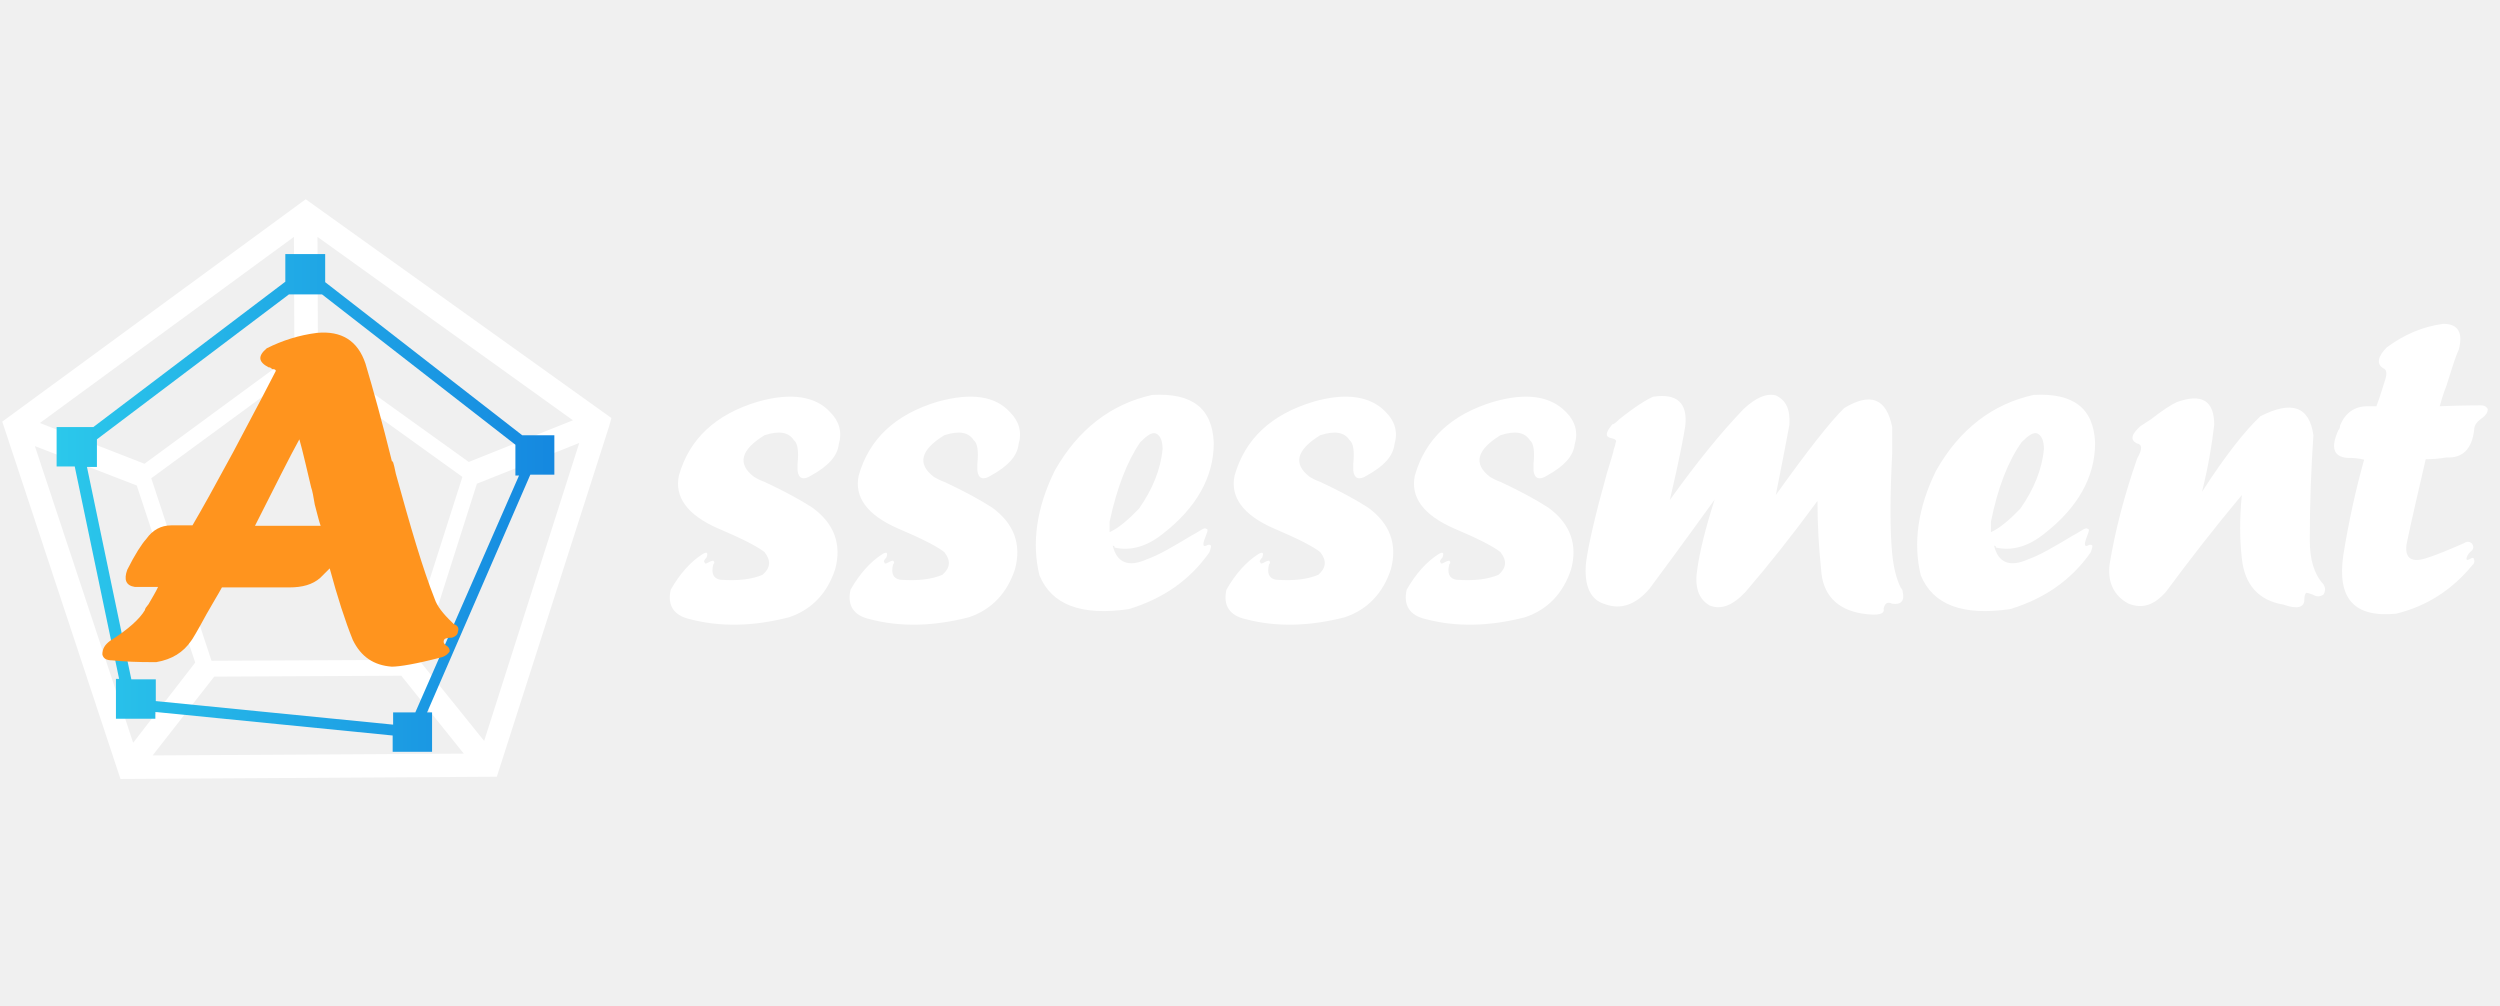
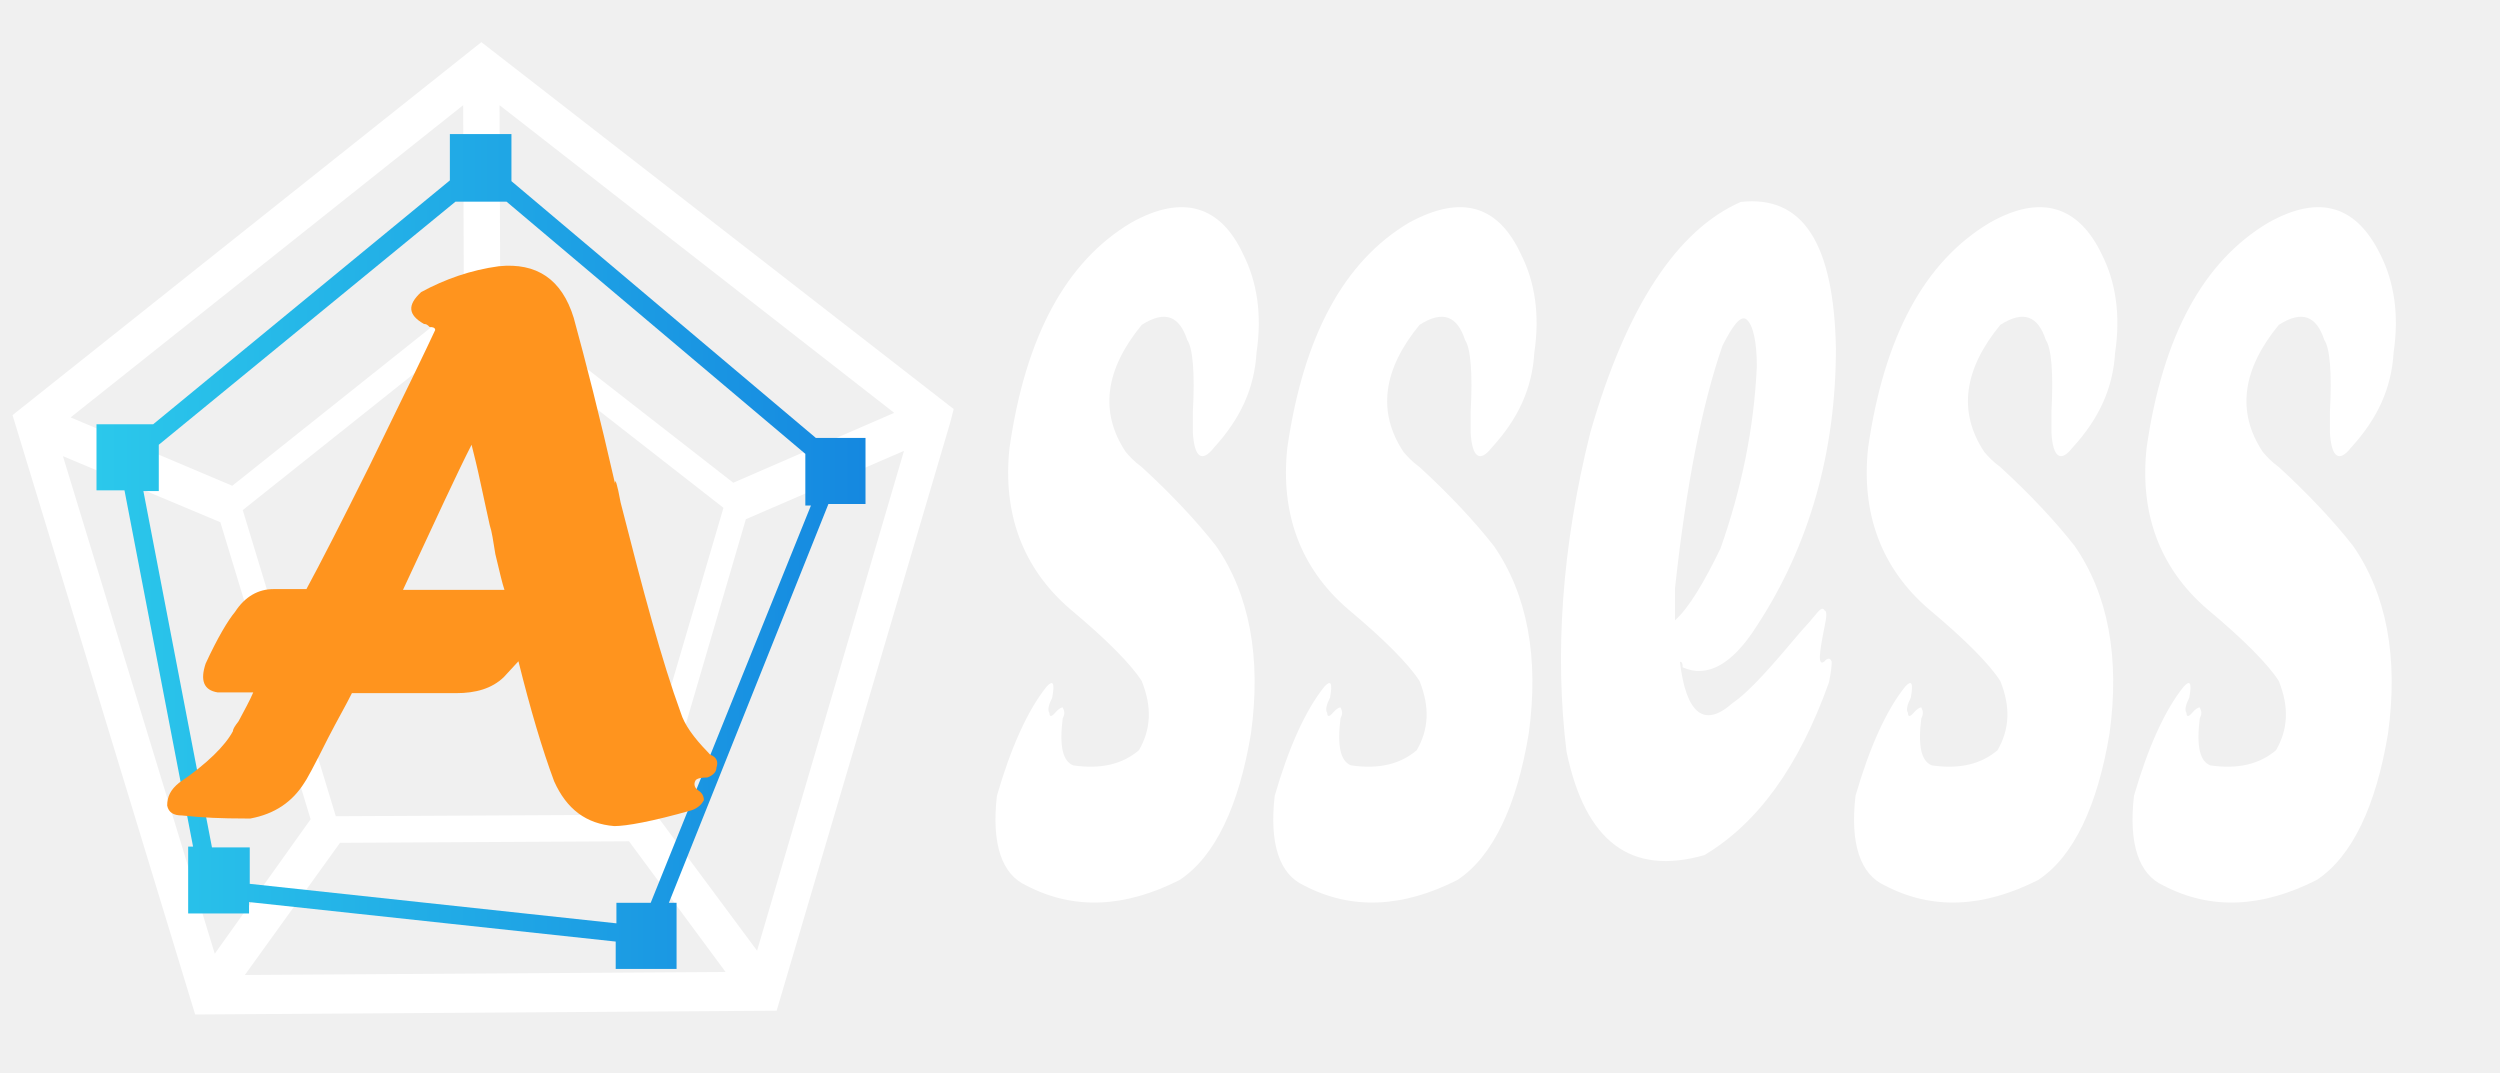
- <svg xmlns="http://www.w3.org/2000/svg" version="1.1" id="图层_1" x="0px" y="0px" viewBox="0 0 552 222" style="enable-background:new 0 0 552 222;" xml:space="preserve">
-   <style type="text/css">
- 	.st0{fill:#FFFFFF;}
- 	.st1{fill:url(#SVGID_1_);}
- 	.st2{enable-background:new    ;}
- 	.st3{fill:#FF941E;}
- </style>
+ <svg xmlns="http://www.w3.org/2000/svg" version="1.1" id="图层_1" x="0px" y="0px" width="338px" height="145px" viewBox="0 0 338 145" enable-background="new 0 0 338 145" xml:space="preserve">
  <g>
-     <path class="st0" d="M67.5,44l-67,49.1L26.6,172l83.1-0.5l24.8-77.4l0.5-1.8L67.5,44z M67.6,80.5l34.5,24.8l-12.9,40.4l-42.5,0.2   l-13.3-40.3L67.6,80.5z M8.8,93.4l56.1-41.1L65,78.1l-33.1,24.3L8.8,93.4z M30.2,107.2l12.9,39.1L29.4,164L7.7,98.5L30.2,107.2z    M47.3,149.4l41.3-0.2l13.8,17.2l-68.7,0.4L47.3,149.4z M92.8,146.1l12.5-39.3l22.6-9l-21,65.8L92.8,146.1z M103.5,102L70.2,78.1   l-0.1-25.8l56.4,40.5L103.5,102z" />
-     <linearGradient id="SVGID_1_" gradientUnits="userSpaceOnUse" x1="12.512" y1="-1421.09" x2="122.442" y2="-1421.09" gradientTransform="matrix(1 0 0 -1 0 -1310)">
+     <path fill="#FFFFFF" d="M65.08,5.697L1.695,56.125l24.691,81.035l78.617-0.515l23.461-79.493l0.474-1.849L65.08,5.697z    M65.174,43.184l32.638,25.472l-12.204,41.494l-40.207,0.205L32.82,68.963L65.174,43.184z M9.546,56.434L62.62,14.221l0.095,26.498   L31.401,65.677L9.546,56.434z M29.792,70.606l12.204,40.159l-12.961,18.18L8.507,61.672L29.792,70.606z M45.97,113.95l39.071-0.208   l13.056,17.666l-64.994,0.412L45.97,113.95z M89.015,110.559l11.826-40.363l21.38-9.242l-19.866,67.579L89.015,110.559z    M99.137,65.266L67.634,40.719l-0.096-26.498l53.358,41.596L99.137,65.266z" />
+     <linearGradient id="SVGID_1_" gradientUnits="userSpaceOnUse" x1="432.159" y1="1937.084" x2="601.957" y2="1937.084" gradientTransform="matrix(0.6123 0 0 0.6123 -251.5722 -1111.551)">
      <stop offset="0" style="stop-color:#2BC8EB" />
      <stop offset="1" style="stop-color:#1588E0" />
    </linearGradient>
-     <path class="st1" d="M122.4,104.8v-8.7h-7.1L71.8,62.3v-6.2H63v6.1L20.6,94.3h-8.1v8.7h4l9.8,46.9h-0.7v8.8h8.7v-1.5l52.4,5.2v3.6   h8.7v-8.7h-1.1l22.8-52.5L122.4,104.8L122.4,104.8z M91.7,157.3h-4.9v2.7l-52.4-5.2v-4.8H29l-9.8-46.9h2.2v-6.1L63.8,65h7.3   l42.7,33.2v6.8h0.8L91.7,157.3z" />
-     <g class="st2">
-       <path class="st3" d="M101.1,139.5c0,0.5-0.4,1-1.3,1.3c-0.8,0-1.5,0.1-1.7,0.4c-0.3,0.5-0.1,1,0.4,1.3c0.5,0.3,0.8,0.7,0.8,1.3    c-0.3,0.5-0.8,1-1.7,1.3c-5.7,1.5-9.4,2.1-11.1,2.1c-4-0.3-6.8-2.2-8.6-5.9c-1.7-4.2-3.4-9.5-5.1-15.8c-0.5,0.5-1.2,1.2-1.7,1.7    l-0.4,0.4c-1.7,1.5-4,2.1-6.8,2.1c-2.5,0-7.5,0-14.9,0c-0.8,1.5-2,3.4-3.4,5.9c-2,3.7-3.2,5.7-3.4,5.9c-1.7,2.5-4.2,4.1-7.7,4.7    c-0.3,0-0.5,0-0.8,0c-3.2,0-6.1-0.1-9-0.4c-1.2,0-1.9-0.4-2.1-1.3c0-1.2,0.5-2.1,1.7-3c4-2.5,6.6-4.9,7.7-6.8    c0-0.3,0.3-0.7,0.8-1.3c0.8-1.4,1.6-2.7,2.1-3.8c-2.9,0-4.6,0-5.1,0c-2-0.3-2.5-1.6-1.7-3.8c1.7-3.4,3.2-5.7,4.2-6.8    c1.4-2,3.3-3,5.5-3c0.8,0,2.4,0,4.7,0c2-3.4,5-8.8,9-16.2c5.1-9.6,8.3-15.7,9.4-17.9c0-0.3-0.3-0.4-0.8-0.4    c-0.3-0.3-0.5-0.4-0.8-0.4c-2.3-1.2-2.4-2.5-0.4-4.2c3.4-1.7,7.1-2.9,11.1-3.4c5.4-0.5,9,1.7,10.7,6.8c1.7,5.7,3.7,12.9,5.9,21.8    c0-0.8,0.3,0,0.8,2.5c3.2,11.6,5.9,20.9,8.6,27.7c0.5,1.5,1.8,3.2,3.8,5.1l0.4,0.4C101.1,138.1,101.4,138.7,101.1,139.5z     M56.3,116.1c5.9,0,10.8,0,14.5,0c-0.3-0.8-0.7-2.4-1.3-4.7c-0.3-1.7-0.5-3-0.8-3.8c-0.3-1.2-0.7-3-1.3-5.5c-0.5-2.2-1-4-1.3-5.1    C64.1,100.6,60.9,107,56.3,116.1z" />
+     <path fill="url(#SVGID_1_)" d="M117.017,68.142v-8.935h-6.716L69.147,24.492v-6.368h-8.325v6.266L20.71,57.358h-7.664v8.936h3.784   l9.272,48.168H25.44v9.036h8.23v-1.539l49.572,5.341v3.699h8.23v-8.937h-1.04l21.57-53.921H117.017L117.017,68.142z    M87.973,122.063h-4.634v2.772l-49.573-5.341v-4.929h-5.109l-9.271-48.17h2.082v-6.264L61.58,27.265h6.905l40.396,34.098v6.985   h0.758L87.973,122.063z" />
+     <g enable-background="new    ">
+       <path fill="#FF941E" d="M96.866,103.779c0,0.516-0.378,1.029-1.23,1.337c-0.756,0-1.419,0.104-1.608,0.411    c-0.284,0.515-0.094,1.025,0.378,1.335c0.473,0.308,0.757,0.719,0.757,1.334c-0.284,0.515-0.757,1.028-1.608,1.337    c-5.393,1.54-8.893,2.155-10.501,2.155c-3.785-0.307-6.433-2.26-8.136-6.061c-1.609-4.313-3.217-9.755-4.825-16.225    c-0.473,0.511-1.135,1.231-1.609,1.744l-0.378,0.41c-1.608,1.542-3.784,2.158-6.433,2.158c-2.365,0-7.095,0-14.096,0    c-0.756,1.54-1.892,3.492-3.216,6.059c-1.893,3.8-3.028,5.854-3.217,6.062c-1.608,2.567-3.974,4.208-7.285,4.826    c-0.283,0-0.472,0-0.756,0c-3.027,0-5.771-0.104-8.514-0.412c-1.135,0-1.798-0.409-1.987-1.334c0-1.235,0.473-2.156,1.608-3.08    c3.784-2.568,6.245-5.033,7.285-6.985c0-0.308,0.284-0.717,0.757-1.334c0.756-1.438,1.514-2.773,1.987-3.905    c-2.744,0-4.353,0-4.825,0c-1.893-0.307-2.365-1.642-1.609-3.901c1.609-3.492,3.028-5.854,3.974-6.984    c1.325-2.054,3.122-3.081,5.204-3.081c0.757,0,2.271,0,4.446,0c1.893-3.492,4.73-9.038,8.514-16.638    c4.825-9.86,7.853-16.125,8.893-18.385c0-0.307-0.283-0.411-0.756-0.411c-0.284-0.308-0.474-0.411-0.757-0.411    c-2.176-1.231-2.271-2.568-0.379-4.313c3.217-1.746,6.717-2.979,10.501-3.492c5.109-0.513,8.515,1.746,10.124,6.983    c1.607,5.854,3.5,13.249,5.581,22.39c0-0.821,0.283,0,0.757,2.567c3.027,11.914,5.582,21.467,8.137,28.451    c0.472,1.54,1.702,3.286,3.594,5.237l0.379,0.411C96.866,102.343,97.151,102.958,96.866,103.779z M54.484,79.748    c5.582,0,10.216,0,13.717,0c-0.283-0.822-0.663-2.466-1.229-4.827c-0.284-1.746-0.473-3.081-0.756-3.904    c-0.284-1.232-0.663-3.081-1.23-5.648c-0.473-2.26-0.946-4.108-1.23-5.237C61.863,63.828,58.835,70.401,54.484,79.748z" />
    </g>
  </g>
  <g>
-     <path class="st0" d="M183.3,91c2,2,2.7,4.4,1.9,7.1c-0.3,2.6-2.3,4.8-6.1,6.9c-1.7,1.1-2.8,0.7-3-1.1c0-0.3,0-0.8,0-1.5   c0.3-2.8,0-4.6-0.8-5.2c-1.1-1.7-3.1-2.2-6.5-1.1c-5.2,3.2-6.1,6.3-2.3,9.2c0.5,0.3,1.2,0.7,2.3,1.1c4.3,2,7.8,3.9,10.6,5.7   c4.8,3.5,6.5,8.1,5,13.6c-1.7,5.2-5.1,8.9-10.2,10.6c-7.8,2-15.1,2.2-21.9,0.4c-3.5-0.8-5-3-4.2-6.5c2-3.5,4.4-6.2,7.1-7.9   c0.9-0.5,1.2-0.3,0.8,0.8c-0.5,0.5-0.7,0.9-0.4,1.1c0,0.3,0.3,0.3,0.8,0c0.5-0.3,0.9-0.4,1.1-0.4c0.3,0.3,0.3,0.5,0,0.8   c-0.5,2,0,3.1,1.5,3.4c4,0.3,7.1-0.1,9.4-1.1c1.7-1.5,1.9-3.1,0.4-5c-1.5-1.2-5-3-10.2-5.2c-6.9-3-9.7-7-8.7-11.7   c2.3-8.1,8.1-13.5,17.4-16.3C174.7,86.6,180.1,87.5,183.3,91z" />
-     <path class="st0" d="M223,91c2,2,2.7,4.4,1.9,7.1c-0.3,2.6-2.3,4.8-6.1,6.9c-1.7,1.1-2.8,0.7-3-1.1c0-0.3,0-0.8,0-1.5   c0.3-2.8,0-4.6-0.8-5.2c-1.1-1.7-3.1-2.2-6.5-1.1c-5.2,3.2-6.1,6.3-2.3,9.2c0.5,0.3,1.2,0.7,2.3,1.1c4.3,2,7.8,3.9,10.6,5.7   c4.8,3.5,6.5,8.1,5,13.6c-1.7,5.2-5.1,8.9-10.2,10.6c-7.8,2-15.1,2.2-21.9,0.4c-3.5-0.8-5-3-4.2-6.5c2-3.5,4.4-6.2,7.1-7.9   c0.9-0.5,1.2-0.3,0.8,0.8c-0.5,0.5-0.7,0.9-0.4,1.1c0,0.3,0.3,0.3,0.8,0s0.9-0.4,1.1-0.4c0.3,0.3,0.3,0.5,0,0.8   c-0.5,2,0,3.1,1.5,3.4c4,0.3,7.1-0.1,9.4-1.1c1.7-1.5,1.9-3.1,0.4-5c-1.5-1.2-5-3-10.2-5.2c-6.9-3-9.7-7-8.7-11.7   c2.3-8.1,8.1-13.5,17.4-16.3C214.6,86.6,219.8,87.5,223,91z" />
-     <path class="st0" d="M266.3,120.5c0.5-0.3,0.9-0.3,1.1,0c0,0.3-0.1,0.8-0.4,1.5c-4.3,6.1-10.2,10.2-17.8,12.5   c-10.4,1.5-17-0.9-19.7-7.5c-1.7-7-0.7-14.8,3.4-23.1c5.2-9.2,12.5-14.7,21.5-16.7c8.9-0.5,13.3,3,13.6,10.6   c0,7.5-3.8,14.3-11.3,20.1c-3.5,2.8-7.1,3.8-10.6,3c0-0.3-0.1-0.4-0.4-0.4c0.9,3.8,3.5,4.8,7.5,3c2.6-0.9,5.8-2.8,9.8-5.2   c0.9-0.5,1.6-0.9,1.9-1.1c0.8-0.5,1.2-0.7,1.5-0.4c0.3,0,0.3,0.4,0,1.1C265.6,119.9,265.4,120.8,266.3,120.5z M245,115.2   c0,0.8,0,1.5,0,2.3c2-0.9,4.2-2.8,6.5-5.2c3-4.3,4.8-8.7,5.2-13.2c0-1.7-0.5-3-1.5-3.4c-0.8-0.3-1.9,0.4-3.4,1.9   C248.9,101.8,246.6,107.7,245,115.2z" />
-     <path class="st0" d="M306,91c2,2,2.7,4.4,1.9,7.1c-0.3,2.6-2.3,4.8-6.1,6.9c-1.7,1.1-2.8,0.7-3-1.1c0-0.3,0-0.8,0-1.5   c0.3-2.8,0-4.6-0.8-5.2c-1.1-1.7-3.1-2.2-6.5-1.1c-5.2,3.2-6.1,6.3-2.3,9.2c0.5,0.3,1.2,0.7,2.3,1.1c4.3,2,7.8,3.9,10.6,5.7   c4.8,3.5,6.5,8.1,5,13.6c-1.7,5.2-5.1,8.9-10.2,10.6c-7.8,2-15.1,2.2-21.9,0.4c-3.5-0.8-5-3-4.2-6.5c2-3.5,4.4-6.2,7.1-7.9   c0.9-0.5,1.2-0.3,0.8,0.8c-0.5,0.5-0.7,0.9-0.4,1.1c0,0.3,0.3,0.3,0.8,0s0.9-0.4,1.1-0.4c0.3,0.3,0.3,0.5,0,0.8   c-0.5,2,0,3.1,1.5,3.4c4,0.3,7.1-0.1,9.4-1.1c1.7-1.5,1.9-3.1,0.4-5c-1.5-1.2-5-3-10.2-5.2c-6.9-3-9.7-7-8.7-11.7   c2.3-8.1,8.1-13.5,17.4-16.3C297.3,86.6,302.7,87.5,306,91z" />
-     <path class="st0" d="M345.8,91c2,2,2.7,4.4,1.9,7.1c-0.3,2.6-2.3,4.8-6.1,6.9c-1.7,1.1-2.8,0.7-3-1.1c0-0.3,0-0.8,0-1.5   c0.3-2.8,0-4.6-0.8-5.2c-1.1-1.7-3.1-2.2-6.5-1.1c-5.2,3.2-6.1,6.3-2.3,9.2c0.5,0.3,1.2,0.7,2.3,1.1c4.3,2,7.8,3.9,10.6,5.7   c4.8,3.5,6.5,8.1,5,13.6c-1.7,5.2-5.1,8.9-10.2,10.6c-7.8,2-15.1,2.2-21.9,0.4c-3.5-0.8-5-3-4.2-6.5c2-3.5,4.4-6.2,7.1-7.9   c0.9-0.5,1.2-0.3,0.8,0.8c-0.5,0.5-0.7,0.9-0.4,1.1c0,0.3,0.3,0.3,0.8,0s0.9-0.4,1.1-0.4c0.3,0.3,0.3,0.5,0,0.8   c-0.5,2,0,3.1,1.5,3.4c4,0.3,7.1-0.1,9.4-1.1c1.7-1.5,1.9-3.1,0.4-5c-1.5-1.2-5-3-10.2-5.2c-6.9-3-9.7-7-8.7-11.7   c2.3-8.1,8.1-13.5,17.4-16.3C337.2,86.6,342.4,87.5,345.8,91z" />
-     <path class="st0" d="M355.6,96.7c-1.2-0.3-1.1-1.2,0.4-3c0.3,0,0.8-0.4,1.5-1.1c3.5-2.8,6.1-4.4,7.5-5c5.2-0.8,7.7,1.3,7.1,6.5   c-0.3,2-1.3,7.4-3.4,16.3c5.8-8.1,11.2-14.8,16.3-20.1c2.8-2.6,5.1-3.5,7.1-3c2.3,1.1,3.2,3.1,3,6.5c-0.5,2.8-1.5,7.9-3,15.5   c7-9.8,12.1-16.3,15.1-19.2c5.8-3.5,9.3-2.2,10.6,4.2c0,1.1,0,3,0,5.7c-0.5,9.8-0.5,17.2,0,22.3c0.3,3,0.9,5.5,1.9,7.5   c0.3,0.3,0.4,0.5,0.4,0.8c0.5,2-0.3,3-2.3,2.7c-1.1-0.5-1.6-0.1-1.9,1.1c0.3,1.2-1.2,1.6-4.6,1.1c-5.8-0.9-8.9-4.3-9.2-9.8   c-0.5-4.8-0.8-9.8-0.8-15.1c-5.5,7.5-10.9,14.3-15.9,20.1c-2.8,3-5.4,4-7.9,3c-2.6-1.5-3.4-4.3-2.7-8.3c0.5-3.5,1.7-8.6,3.8-15.1   c-7.5,10.4-12.4,17-14.4,19.7c-3,3.5-6.3,4.7-9.8,3.4c-3.2-0.9-4.7-4-4.2-9.2c0.5-3.8,2-10.4,4.6-19.7c0.9-3,1.5-4.8,1.5-5.2   c0.3-0.8,0.4-1.2,0.4-1.5C357.1,97.2,356.6,96.9,355.6,96.7z" />
-     <path class="st0" d="M460.9,120.5c0.5-0.3,0.9-0.3,1.1,0c0,0.3-0.1,0.8-0.4,1.5c-4.3,6.1-10.2,10.2-17.8,12.5   c-10.4,1.5-17-0.9-19.7-7.5c-1.7-7-0.7-14.8,3.4-23.1c5.2-9.2,12.5-14.7,21.5-16.7c8.9-0.5,13.3,3,13.6,10.6   c0,7.5-3.8,14.3-11.3,20.1c-3.5,2.8-7.1,3.8-10.6,3c0-0.3-0.1-0.4-0.4-0.4c0.9,3.8,3.5,4.8,7.5,3c2.6-0.9,5.8-2.8,9.8-5.2   c0.9-0.5,1.6-0.9,1.9-1.1c0.8-0.5,1.2-0.7,1.5-0.4c0.3,0,0.3,0.4,0,1.1C460.2,119.9,460.1,120.8,460.9,120.5z M439.6,115.2   c0,0.8,0,1.5,0,2.3c2-0.9,4.2-2.8,6.5-5.2c3-4.3,4.8-8.7,5.2-13.2c0-1.7-0.5-3-1.5-3.4c-0.8-0.3-1.9,0.4-3.4,1.9   C443.4,101.8,441.1,107.7,439.6,115.2z" />
-     <path class="st0" d="M471.8,97.9c-1.5-0.8-1.2-2,0.8-3.8c0.5-0.3,1.2-0.8,2.3-1.5c2.6-2,4.4-3.2,5.7-3.8c5.5-2,8.3-0.4,8.3,5   c-0.5,4.3-1.3,9.2-2.7,14.8c5.2-8.1,9.6-13.6,12.9-16.7c6.9-3.5,10.8-2.2,11.7,4.2c-0.5,7.3-0.8,15.1-0.8,23.1c0,4.3,0.9,7.5,3,9.8   c0.5,0.8,0.5,1.5,0,2.3c-0.8,0.5-1.5,0.5-2.3,0c-0.8-0.3-1.2-0.4-1.5-0.4c-0.3,0.3-0.4,0.8-0.4,1.5c0,1.7-1.5,2.2-4.6,1.1   c-5.5-0.9-8.6-4.4-9.2-10.2c-0.5-4.3-0.5-9,0-14c-6.1,7.3-11.6,14.4-16.7,21.3c-2.6,3-5.2,3.9-8.3,2.7c-3.2-1.7-4.7-4.7-4.2-8.7   c1.2-7.3,3.2-15.1,6.1-23.4C473.1,99.1,473,98.1,471.8,97.9z" />
-     <path class="st0" d="M547.8,89.5c0.8,0,1.2,0.3,1.5,0.8c0,0.8-0.4,1.3-1.1,1.9c-1.2,0.8-1.9,1.6-1.9,2.7c-0.5,4.3-2.6,6.3-6.1,6.1   c-1.7,0.3-3.2,0.4-4.6,0.4c-1.5,6.6-3,12.8-4.2,18.6c-0.5,3,0.8,4.2,3.8,3.4c3-0.9,5.9-2.2,8.7-3.4c0.8-0.5,1.3-0.5,1.9,0   c0.5,0.8,0.4,1.3-0.4,1.9c-0.5,0.5-0.8,1.1-0.8,1.5c0,0.3,0.3,0.3,0.8,0c0.5-0.3,0.8-0.3,0.8,0c0.3,0.5,0.1,1.1-0.4,1.5   c-4.3,5.2-9.8,8.9-16.7,10.6c-9.2,0.9-13.1-3.2-11.7-12.9c1.2-7.5,2.8-14.7,4.6-21.1c-1.1-0.3-2.3-0.4-3.8-0.4   c-3-0.3-3.6-2.3-1.9-6.1c0.3-0.3,0.4-0.7,0.4-1.1c1.2-2.8,3.2-4.2,6.1-4.2c0.5,0,1.1,0,1.9,0c0.8-2,1.3-3.9,1.9-5.7   c0.5-1.5,0.4-2.4-0.4-2.7c-1.5-0.9-1.2-2.6,0.8-4.6c3.8-2.8,7.9-4.6,12.5-5.2c3.2,0,4.4,1.9,3.4,5.7c-0.8,1.7-1.6,4.4-2.7,7.9   c-0.8,2-1.2,3.5-1.5,4.6C543.8,89.5,546.9,89.5,547.8,89.5z" />
+     <path fill="#FFFFFF" d="M168.087,34.396c1.892,3.733,2.553,8.214,1.797,13.256c-0.284,4.853-2.176,8.96-5.771,12.882   c-1.608,2.053-2.648,1.308-2.838-2.054c0-0.561,0-1.494,0-2.801c0.284-5.228,0-8.588-0.757-9.708   c-1.04-3.176-2.932-4.105-6.149-2.055c-4.92,5.975-5.772,11.763-2.175,17.178c0.473,0.561,1.135,1.308,2.175,2.054   c4.068,3.735,7.379,7.282,10.027,10.644c4.542,6.533,6.15,15.121,4.732,25.391c-1.608,9.71-4.825,16.618-9.65,19.793   c-7.38,3.736-14.286,4.106-20.719,0.745c-3.311-1.498-4.73-5.603-3.974-12.14c1.892-6.53,4.163-11.573,6.716-14.749   c0.852-0.931,1.136-0.558,0.758,1.496c-0.473,0.932-0.662,1.68-0.379,2.054c0,0.558,0.284,0.558,0.757,0   c0.473-0.561,0.852-0.743,1.041-0.743c0.284,0.558,0.284,0.933,0,1.491c-0.474,3.735,0,5.785,1.419,6.347   c3.784,0.561,6.716-0.188,8.893-2.054c1.608-2.802,1.797-5.784,0.378-9.337c-1.419-2.239-4.73-5.598-9.65-9.706   c-6.527-5.601-9.176-13.07-8.23-21.845c2.175-15.124,7.663-25.206,16.46-30.434C159.95,26.181,165.061,27.859,168.087,34.396z" />
+     <path fill="#FFFFFF" d="M205.644,34.396c1.893,3.733,2.556,8.214,1.798,13.256c-0.282,4.853-2.175,8.96-5.771,12.882   c-1.608,2.053-2.649,1.308-2.838-2.054c0-0.561,0-1.494,0-2.801c0.284-5.228,0-8.588-0.757-9.708   c-1.041-3.176-2.935-4.105-6.149-2.055c-4.92,5.975-5.771,11.763-2.177,17.178c0.475,0.561,1.137,1.308,2.177,2.054   c4.066,3.735,7.379,7.282,10.027,10.644c4.541,6.533,6.148,15.121,4.73,25.391c-1.607,9.71-4.825,16.618-9.649,19.793   c-7.379,3.736-14.286,4.106-20.719,0.745c-3.312-1.498-4.729-5.603-3.973-12.14c1.893-6.53,4.161-11.573,6.716-14.749   c0.853-0.931,1.137-0.558,0.757,1.496c-0.473,0.932-0.661,1.68-0.377,2.054c0,0.558,0.283,0.558,0.757,0   c0.473-0.561,0.851-0.743,1.041-0.743c0.284,0.558,0.284,0.933,0,1.491c-0.474,3.735,0,5.785,1.418,6.347   c3.785,0.561,6.718-0.188,8.893-2.054c1.609-2.802,1.798-5.784,0.379-9.337c-1.42-2.239-4.729-5.598-9.65-9.706   c-6.528-5.601-9.176-13.07-8.23-21.845c2.177-15.124,7.664-25.206,16.461-30.434C197.698,26.181,202.617,27.859,205.644,34.396z" />
+     <path fill="#FFFFFF" d="M246.608,89.473c0.473-0.56,0.85-0.56,1.041,0c0,0.559-0.095,1.491-0.38,2.802   c-4.067,11.39-9.648,19.042-16.839,23.336c-9.84,2.805-16.082-1.679-18.637-14.001c-1.609-13.067-0.663-27.634,3.216-43.128   c4.919-17.177,11.827-27.446,20.34-31.18c8.42-0.935,12.583,5.601,12.866,19.791c0,14.003-3.595,26.7-10.691,37.525   c-3.31,5.229-6.716,7.097-10.027,5.604c0-0.561-0.094-0.749-0.377-0.749c0.852,7.099,3.311,8.965,7.095,5.603   c2.459-1.679,5.487-5.229,9.271-9.71c0.852-0.93,1.514-1.679,1.799-2.049c0.756-0.937,1.133-1.313,1.418-0.753   c0.284,0,0.284,0.753,0,2.054C245.945,88.353,245.757,90.031,246.608,89.473z M226.456,79.58c0,1.491,0,2.8,0,4.292   c1.893-1.68,3.975-5.227,6.149-9.706c2.839-8.03,4.541-16.246,4.919-24.647c0-3.175-0.472-5.602-1.419-6.349   c-0.756-0.56-1.796,0.747-3.216,3.549C230.146,54.561,227.972,65.576,226.456,79.58z" />
+     <path fill="#FFFFFF" d="M284.165,34.396c1.893,3.733,2.556,8.214,1.799,13.256c-0.284,4.853-2.176,8.96-5.772,12.882   c-1.607,2.053-2.648,1.308-2.838-2.054c0-0.561,0-1.494,0-2.801c0.284-5.228,0-8.588-0.757-9.708   c-1.041-3.176-2.933-4.105-6.149-2.055c-4.919,5.975-5.771,11.763-2.177,17.178c0.475,0.561,1.137,1.308,2.177,2.054   c4.069,3.735,7.381,7.282,10.029,10.644c4.54,6.533,6.148,15.121,4.729,25.391c-1.608,9.71-4.825,16.618-9.65,19.793   c-7.378,3.736-14.286,4.106-20.717,0.745c-3.313-1.498-4.73-5.603-3.973-12.14c1.892-6.53,4.161-11.573,6.717-14.749   c0.852-0.931,1.134-0.558,0.756,1.496c-0.474,0.932-0.663,1.68-0.379,2.054c0,0.558,0.284,0.558,0.757,0   c0.473-0.561,0.852-0.743,1.041-0.743c0.284,0.558,0.284,0.933,0,1.491c-0.474,3.735,0,5.785,1.419,6.347   c3.784,0.561,6.717-0.188,8.894-2.054c1.607-2.802,1.796-5.784,0.377-9.337c-1.418-2.239-4.729-5.598-9.648-9.706   c-6.528-5.601-9.177-13.07-8.231-21.845c2.175-15.124,7.663-25.206,16.462-30.434C275.936,26.181,281.044,27.859,284.165,34.396z" />
+     <path fill="#FFFFFF" d="M321.817,34.396c1.894,3.733,2.554,8.214,1.799,13.256c-0.284,4.853-2.177,8.96-5.771,12.882   c-1.609,2.053-2.65,1.308-2.839-2.054c0-0.561,0-1.494,0-2.801c0.284-5.228,0-8.588-0.756-9.708   c-1.041-3.176-2.933-4.105-6.15-2.055c-4.919,5.975-5.771,11.763-2.174,17.178c0.473,0.561,1.134,1.308,2.174,2.054   c4.068,3.735,7.379,7.282,10.028,10.644c4.541,6.533,6.149,15.121,4.731,25.391c-1.608,9.71-4.825,16.618-9.65,19.793   c-7.38,3.736-14.284,4.106-20.719,0.745c-3.31-1.498-4.73-5.603-3.973-12.14c1.891-6.53,4.163-11.573,6.716-14.749   c0.853-0.931,1.136-0.558,0.757,1.496c-0.474,0.932-0.662,1.68-0.377,2.054c0,0.558,0.284,0.558,0.756,0   c0.473-0.561,0.852-0.743,1.04-0.743c0.283,0.558,0.283,0.933,0,1.491c-0.472,3.735,0,5.785,1.419,6.347   c3.785,0.561,6.718-0.188,8.894-2.054c1.608-2.802,1.798-5.784,0.378-9.337c-1.418-2.239-4.729-5.598-9.649-9.706   c-6.526-5.601-9.177-13.07-8.229-21.845c2.175-15.124,7.661-25.206,16.46-30.434C313.683,26.181,318.603,27.859,321.817,34.396z" />
  </g>
</svg>
